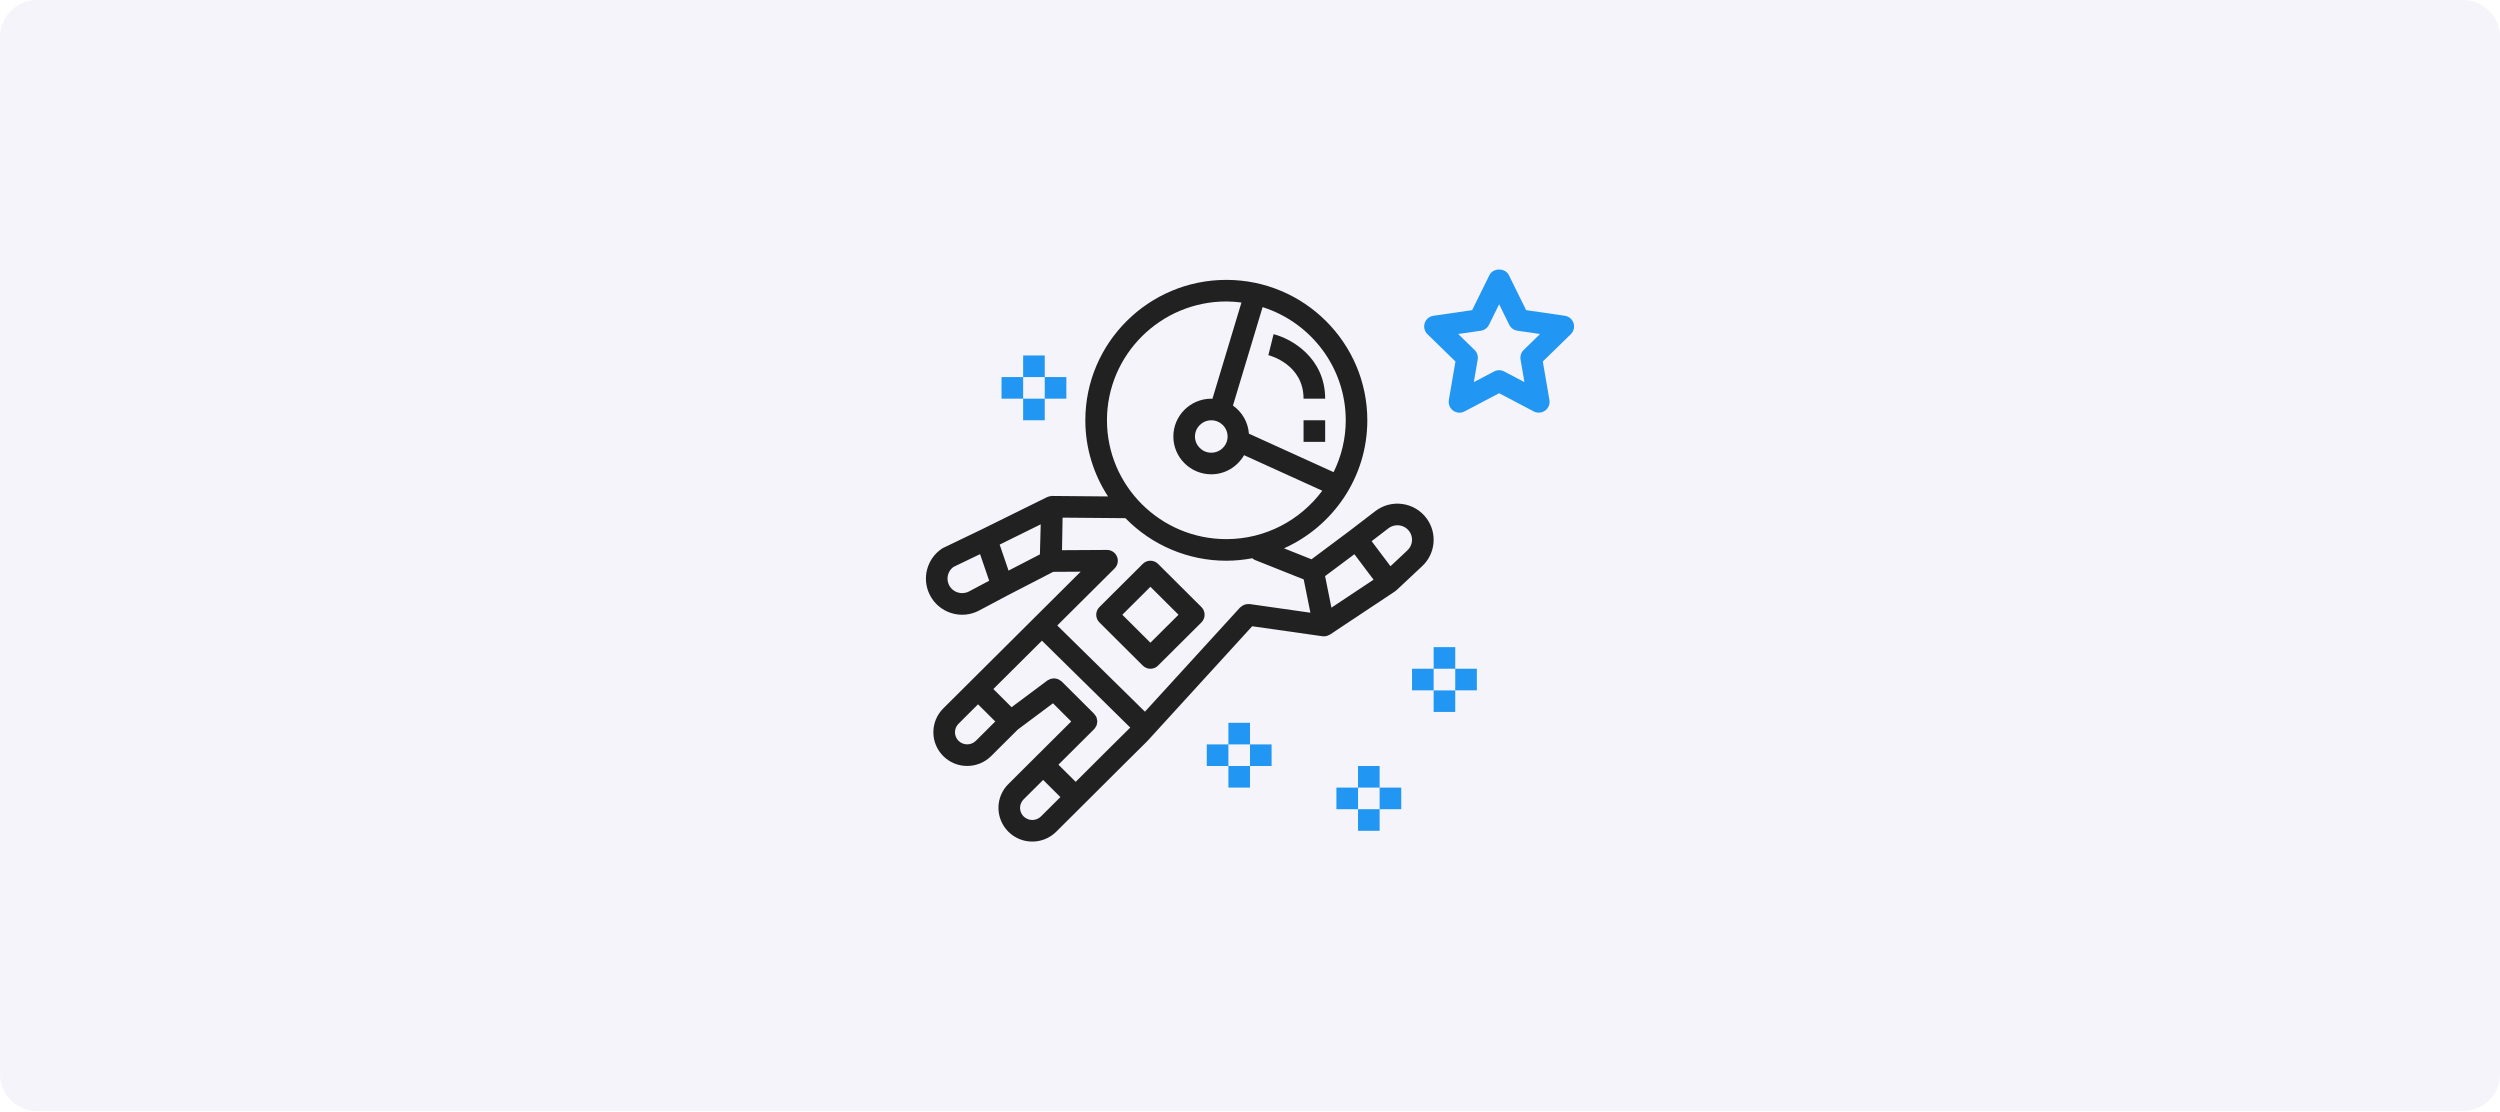
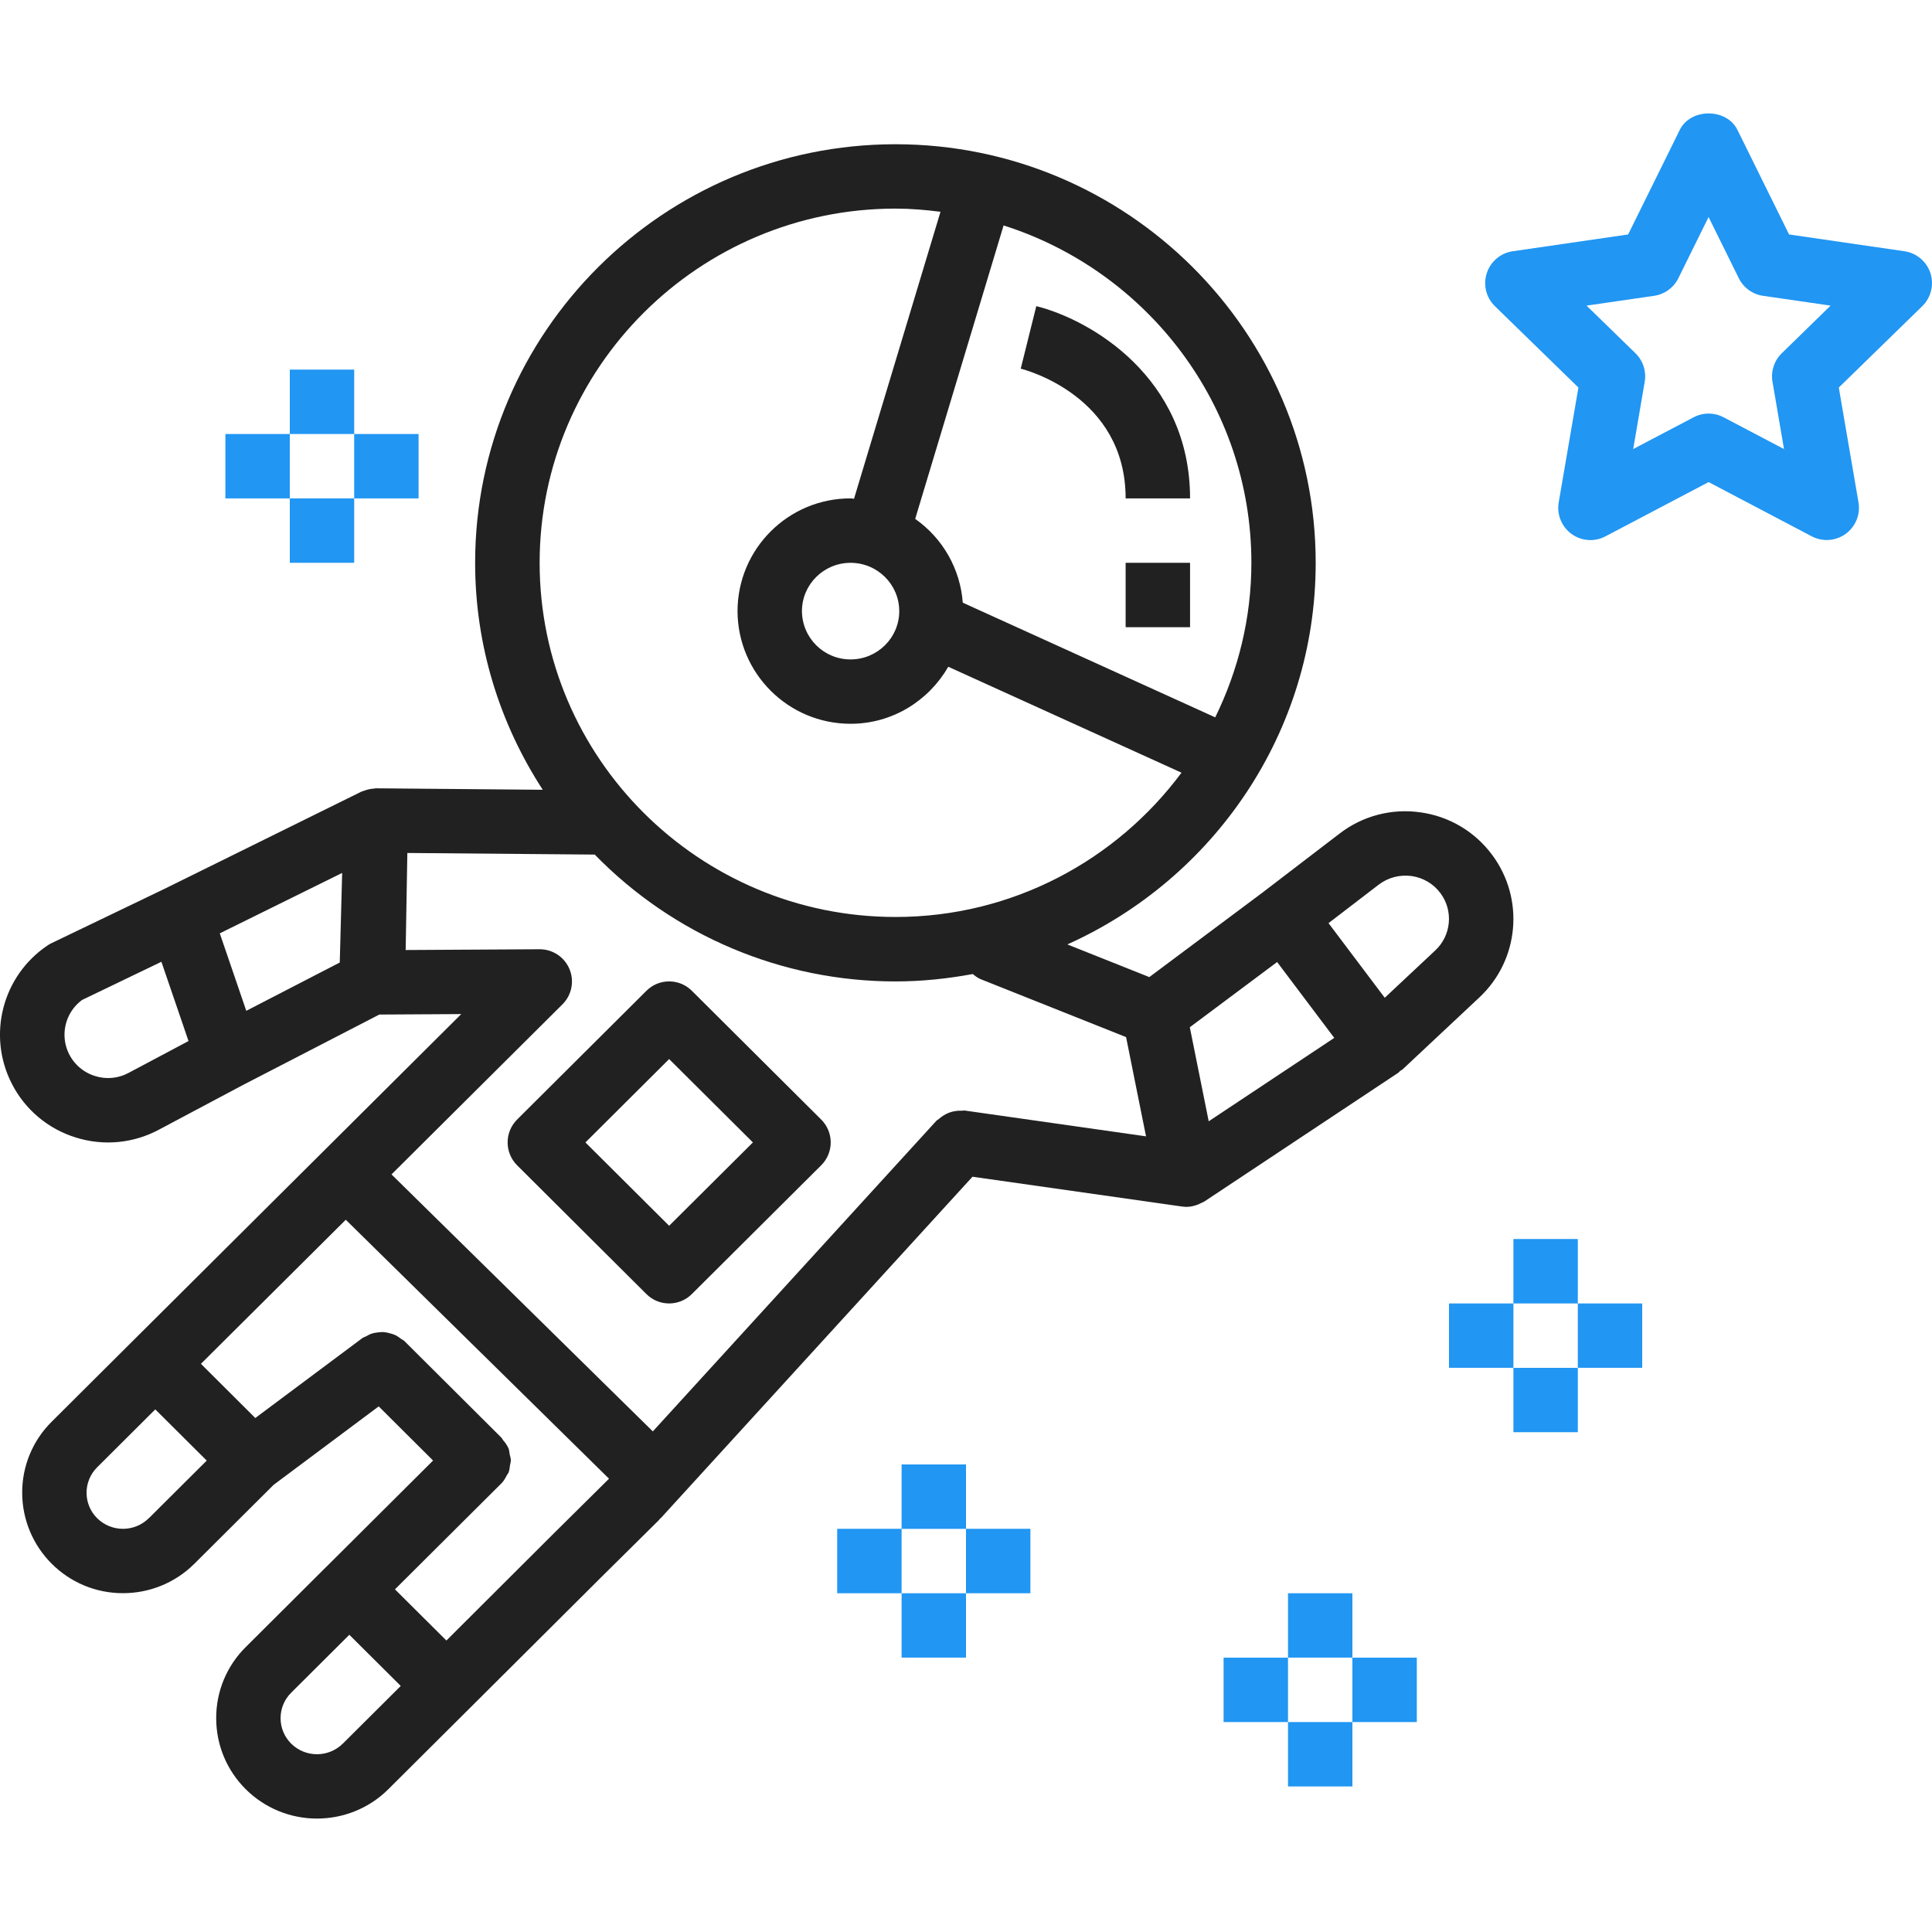
- <svg xmlns="http://www.w3.org/2000/svg" width="270" height="120" fill="none">
-   <rect width="270" height="120" rx="4" fill="#F5F4FA" />
-   <path d="M169.943 34.896a1.166 1.166 0 0 0-.941-.793l-4.179-.608-1.87-3.787c-.392-.798-1.7-.798-2.092 0l-1.87 3.787-4.18.608a1.165 1.165 0 0 0-.647 1.99l3.025 2.948-.714 4.162c-.074.438.105.88.463 1.141.363.264.837.297 1.23.09l3.738-1.967 3.738 1.966a1.17 1.17 0 0 0 1.23-.089c.359-.26.539-.703.463-1.14l-.714-4.163 3.025-2.949a1.17 1.17 0 0 0 .295-1.196Zm-5.387 2.903a1.165 1.165 0 0 0-.335 1.033l.417 2.437-2.188-1.15a1.164 1.164 0 0 0-1.088 0l-2.188 1.15.417-2.437a1.164 1.164 0 0 0-.335-1.033l-1.772-1.727 2.448-.355c.38-.055.708-.294.879-.639l1.094-2.216 1.094 2.216c.171.344.498.584.879.639l2.447.355-1.769 1.727ZM157.167 69.892h-2.333v2.334h2.333v-2.334ZM157.167 74.56h-2.333v2.332h2.333V74.56ZM159.5 72.226h-2.333v2.333h2.333v-2.333ZM154.834 72.226H152.5v2.333h2.334v-2.333ZM149 82.726h-2.333v2.333H149v-2.333ZM149 87.393h-2.333v2.333H149v-2.333ZM151.334 85.06H149v2.333h2.334v-2.334ZM146.667 85.06h-2.334v2.333h2.334v-2.334ZM135 78.06h-2.333v2.333H135v-2.334ZM135 82.726h-2.333v2.333H135v-2.333ZM137.333 80.392H135v2.334h2.333v-2.334ZM132.667 80.392h-2.334v2.334h2.334v-2.334ZM112.833 38.392H110.5v2.333h2.333v-2.333ZM112.833 43.059H110.5v2.333h2.333V43.06ZM115.166 40.725h-2.333v2.334h2.333v-2.334ZM110.5 40.725h-2.334v2.334h2.334v-2.334Z" fill="#2196F3" />
-   <path d="M154.064 55.974a3.881 3.881 0 0 0-2.6-1.541 3.887 3.887 0 0 0-2.931.77l-2.738 2.098-.001.002-4.151 3.1-2.971-1.184c5.297-2.376 8.999-7.674 8.999-13.825 0-8.363-6.831-15.167-15.227-15.167-8.397 0-15.228 6.804-15.228 15.167 0 3.031.907 5.85 2.45 8.222l-6.046-.053h-.01c-.019 0-.034.01-.051.01a1.141 1.141 0 0 0-.34.069c-.028.01-.057.016-.084.029-.014.005-.028.007-.042.014l-7.072 3.491c-.001 0-.003 0-.003.002l-4.141 1.991a.863.863 0 0 0-.138.077 3.895 3.895 0 0 0-1.309 5.022 3.884 3.884 0 0 0 2.31 1.944 3.892 3.892 0 0 0 3.016-.281l3.036-1.614 4.952-2.558 2.968-.017-11.904 11.846-.003.003-2.929 2.916a3.61 3.61 0 0 0-1.072 2.576 3.62 3.62 0 0 0 1.072 2.579 3.65 3.65 0 0 0 2.58 1.061c.936 0 1.869-.354 2.582-1.061l2.875-2.863 3.808-2.843 1.97 1.962-3.853 3.837-.004.002-2.928 2.917a3.607 3.607 0 0 0-1.073 2.576 3.648 3.648 0 0 0 3.653 3.64c.935 0 1.871-.354 2.582-1.061l2.93-2.917 4.686-4.667.003-.003 2.208-2.188-.008-.008c.014-.014.034-.019.048-.034l11.3-12.377 7.593 1.08c.055.008.11.012.165.012.141 0 .277-.034.409-.084.039-.014.072-.033.109-.051.042-.021.086-.033.126-.06l7.029-4.666c.026-.018.04-.046.064-.065.028-.022.063-.031.089-.056l2.781-2.605a3.892 3.892 0 0 0 .464-5.166Zm-49.404 7.898a1.558 1.558 0 0 1-1.221.113 1.562 1.562 0 0 1-.465-2.756l2.874-1.382.692 2.022.29.85-2.17 1.153Zm7.65-3.998-3.387 1.75-.558-1.633-.402-1.174 4.434-2.189-.087 3.246Zm33.03-14.482c0 2.009-.479 3.904-1.31 5.599l-9.147-4.155a4.067 4.067 0 0 0-1.724-3.035l3.202-10.633c5.202 1.655 8.979 6.507 8.979 12.224Zm-25.788 0c0-7.076 5.784-12.834 12.894-12.834.553 0 1.094.047 1.63.115l-3.133 10.398c-.042 0-.081-.012-.124-.012-2.259 0-4.097 1.831-4.097 4.083 0 2.252 1.838 4.083 4.097 4.083 1.519 0 2.831-.838 3.539-2.066l8.449 3.839c-2.351 3.163-6.113 5.227-10.361 5.227-7.11 0-12.894-5.757-12.894-12.833Zm13.029 1.75c0 .965-.791 1.75-1.762 1.75a1.759 1.759 0 0 1-1.763-1.75c0-.965.791-1.75 1.763-1.75.971 0 1.762.785 1.762 1.75Zm-27.189 32.865a1.33 1.33 0 0 1-1.869.002 1.297 1.297 0 0 1 0-1.847l2.104-2.097 1.862 1.854-2.097 2.088Zm7.03 8.167a1.33 1.33 0 0 1-1.87.001 1.297 1.297 0 0 1 0-1.846l2.106-2.098.881.876.982.978-2.099 2.09Zm7.616-7.588-.003.002-3.861 3.85-.881-.876-.982-.977 3.857-3.84v-.001l.004-.002c.087-.088.142-.193.196-.297.015-.03.044-.056.057-.087.036-.09.042-.187.056-.281.007-.054.03-.104.03-.16 0-.077-.028-.153-.044-.23-.014-.07-.014-.141-.041-.209a1.164 1.164 0 0 0-.199-.301c-.023-.026-.031-.058-.055-.083h-.002l-.002-.004-3.515-3.5c-.037-.038-.085-.053-.127-.085a1.124 1.124 0 0 0-.19-.126 1.115 1.115 0 0 0-.205-.07 1.126 1.126 0 0 0-.225-.044 1.133 1.133 0 0 0-.208.01c-.079.01-.152.02-.228.045-.074.023-.139.06-.206.098-.044.024-.093.033-.133.063l-3.88 2.896-1.97-1.963 5.248-5.22 9.538 9.382-2.029 2.01Zm14.916-15.349c-.033-.004-.065.008-.099.006a1.195 1.195 0 0 0-.444.062 1.07 1.07 0 0 0-.211.103c-.066.04-.125.081-.182.134-.028.024-.062.036-.088.064l-10.277 11.256-9.468-9.311 6.197-6.165a1.167 1.167 0 0 0-.83-1.993l-4.854.028.061-3.516 6.79.058a15.201 15.201 0 0 0 10.897 4.596c.957 0 1.89-.1 2.799-.268.087.07.174.14.283.185l5.272 2.1.333 1.659.39 1.937-6.569-.935Zm8.84.39-.684-3.408 3.164-2.363.828 1.1 1.243 1.649-4.551 3.022Zm8.211-6.193-1.832 1.717-2.037-2.704 1.818-1.394c.34-.261.768-.368 1.188-.313.422.06.796.28 1.05.622a1.562 1.562 0 0 1-.187 2.072Z" fill="#212121" />
-   <path d="m129.755 65.565-4.688-4.667a1.165 1.165 0 0 0-1.646 0l-4.687 4.667c-.219.22-.343.517-.343.827 0 .31.122.608.343.827l4.687 4.667a1.164 1.164 0 0 0 1.646 0l4.688-4.667a1.168 1.168 0 0 0 0-1.654Zm-5.511 3.848-3.033-3.02 3.033-3.021 3.035 3.02-3.035 3.02ZM137.547 36.092l-.564 2.266c.155.039 3.801.988 3.801 4.7h2.334c0-4.412-3.644-6.486-5.571-6.966ZM143.118 45.392h-2.334v2.333h2.334v-2.333Z" fill="#212121" />
+ <svg xmlns="http://www.w3.org/2000/svg" width="70" height="70" fill="none">
+   <path d="M69.943 9.896a1.168 1.168 0 0 0-.941-.793l-4.18-.608-1.87-3.787c-.391-.798-1.7-.798-2.091 0l-1.87 3.787-4.18.608a1.167 1.167 0 0 0-.648 1.99l3.026 2.948-.714 4.162c-.075.438.105.88.463 1.142.363.263.837.296 1.23.088l3.738-1.966 3.738 1.966a1.168 1.168 0 0 0 1.693-1.23l-.714-4.162 3.025-2.949a1.17 1.17 0 0 0 .295-1.196ZM64.556 12.8c-.275.267-.4.655-.335 1.033l.417 2.437-2.188-1.15a1.165 1.165 0 0 0-1.088 0l-2.188 1.15.417-2.437a1.168 1.168 0 0 0-.334-1.033l-1.773-1.727 2.448-.355c.38-.055.708-.294.879-.639l1.094-2.216 1.094 2.216c.17.345.498.584.879.639l2.448.355-1.77 1.727ZM57.167 44.892h-2.333v2.334h2.333v-2.334ZM57.167 49.56h-2.333v2.332h2.333V49.56ZM59.5 47.226h-2.333v2.333H59.5v-2.333ZM54.834 47.226H52.5v2.333h2.334v-2.333ZM49 57.726h-2.333v2.333H49v-2.333ZM49 62.393h-2.333v2.333H49v-2.333ZM51.334 60.06H49v2.333h2.334v-2.334ZM46.667 60.06h-2.334v2.333h2.334v-2.334ZM35 53.06h-2.333v2.333H35v-2.334ZM35 57.726h-2.333v2.333H35v-2.333ZM37.333 55.392H35v2.334h2.333v-2.334ZM32.667 55.392h-2.334v2.334h2.334v-2.334ZM12.833 13.392H10.5v2.333h2.333v-2.333ZM12.833 18.059H10.5v2.333h2.333V18.06ZM15.166 15.725h-2.333v2.334h2.333v-2.334ZM10.5 15.725H8.166v2.334H10.5v-2.334Z" fill="#2196F3" />
+   <path d="M54.063 30.974a3.88 3.88 0 0 0-2.599-1.541 3.886 3.886 0 0 0-2.93.77L45.794 32.3l-.001.002-4.151 3.1-2.97-1.184c5.296-2.376 8.998-7.674 8.998-13.825 0-8.363-6.83-15.167-15.227-15.167s-15.228 6.804-15.228 15.167c0 3.031.907 5.85 2.45 8.222l-6.046-.053h-.01c-.019 0-.034.01-.051.01a1.14 1.14 0 0 0-.34.069c-.028.01-.057.016-.084.029-.014.006-.028.007-.042.014l-7.072 3.491c-.001 0-.003 0-.003.002l-4.141 1.991a.905.905 0 0 0-.138.077A3.895 3.895 0 0 0 .43 39.268a3.884 3.884 0 0 0 2.31 1.944 3.891 3.891 0 0 0 3.016-.281l3.036-1.614 4.952-2.558 2.968-.017L4.808 48.588c0 .002-.002.002-.003.003l-2.928 2.916a3.607 3.607 0 0 0-1.073 2.577 3.647 3.647 0 0 0 3.652 3.64c.936 0 1.869-.355 2.582-1.062l2.875-2.863 3.808-2.843 1.97 1.962-3.853 3.837-.004.002-2.928 2.917a3.607 3.607 0 0 0-1.073 2.576c0 .973.38 1.889 1.073 2.579a3.65 3.65 0 0 0 2.58 1.061c.935 0 1.87-.354 2.582-1.061l2.93-2.917 4.686-4.667.002-.003 2.21-2.188-.01-.008c.015-.014.035-.019.049-.034l11.3-12.377 7.593 1.08c.055.008.11.012.165.012.14 0 .277-.034.41-.084.038-.014.071-.033.108-.051.042-.021.086-.033.126-.06l7.029-4.666c.026-.018.04-.046.064-.065.028-.022.063-.031.089-.056l2.78-2.605a3.892 3.892 0 0 0 .465-5.166ZM4.66 38.872a1.56 1.56 0 0 1-1.221.113 1.565 1.565 0 0 1-.465-2.755l2.874-1.383.692 2.022.29.85-2.17 1.153Zm7.65-3.998-3.387 1.75-.558-1.633-.402-1.174 4.434-2.189-.087 3.246Zm33.03-14.482c0 2.009-.48 3.904-1.31 5.599l-9.147-4.155a4.07 4.07 0 0 0-1.724-3.035l3.203-10.633c5.2 1.655 8.978 6.507 8.978 12.224Zm-25.788 0c0-7.076 5.784-12.834 12.894-12.834.553 0 1.094.047 1.63.115L30.943 18.07c-.042 0-.081-.013-.125-.013a4.094 4.094 0 0 0-4.096 4.084 4.095 4.095 0 0 0 4.096 4.083c1.52 0 2.832-.838 3.54-2.066l8.45 3.838c-2.352 3.165-6.114 5.228-10.362 5.228-7.11 0-12.894-5.757-12.894-12.833Zm13.03 1.75c0 .965-.792 1.75-1.764 1.75a1.759 1.759 0 0 1-1.762-1.75c0-.965.79-1.75 1.762-1.75s1.763.785 1.763 1.75ZM5.391 55.007a1.33 1.33 0 0 1-1.87.002 1.3 1.3 0 0 1 0-1.847l2.105-2.097L7.49 52.92l-2.097 2.088Zm7.03 8.167a1.33 1.33 0 0 1-1.87.002 1.299 1.299 0 0 1 0-1.847l2.106-2.098.88.876.983.978-2.099 2.09Zm7.616-7.588-.003.003-3.86 3.85-.882-.877-.982-.977 3.857-3.84v-.001l.004-.002c.087-.088.142-.193.196-.297.015-.03.044-.056.057-.087.036-.09.042-.187.056-.281.007-.054.03-.104.03-.16 0-.077-.028-.153-.044-.23-.014-.07-.014-.141-.041-.209a1.166 1.166 0 0 0-.2-.301c-.022-.026-.03-.058-.054-.083h-.002s0-.003-.002-.005l-3.515-3.5c-.037-.037-.085-.052-.127-.084a1.122 1.122 0 0 0-.19-.126 1.091 1.091 0 0 0-.204-.07 1.134 1.134 0 0 0-.226-.044 1.142 1.142 0 0 0-.209.01c-.078.01-.151.02-.227.045-.074.023-.139.06-.206.098-.044.024-.093.033-.133.063l-3.88 2.896-1.97-1.963 5.248-5.22 9.538 9.382-2.029 2.01Zm14.917-15.349c-.034-.005-.066.008-.1.006a1.148 1.148 0 0 0-.252.015 1.081 1.081 0 0 0-.404.15c-.065.04-.124.081-.181.134-.028.024-.062.036-.088.064L23.653 51.862l-9.468-9.311 6.197-6.165a1.168 1.168 0 0 0-.83-1.993l-4.854.028.061-3.516 6.79.058a15.2 15.2 0 0 0 10.897 4.596c.957 0 1.89-.1 2.799-.268.087.07.174.14.283.185l5.272 2.1.333 1.659.39 1.937-6.569-.935Zm8.84.39-.685-3.408 3.164-2.363.828 1.1 1.242 1.649-4.55 3.022Zm8.21-6.193-1.832 1.717-2.037-2.704 1.818-1.394c.34-.261.768-.368 1.188-.313.422.06.796.28 1.05.622a1.562 1.562 0 0 1-.187 2.072Z" fill="#212121" />
+   <path d="m29.755 40.565-4.688-4.667a1.166 1.166 0 0 0-1.646 0l-4.687 4.667a1.172 1.172 0 0 0 0 1.654l4.686 4.667a1.166 1.166 0 0 0 1.647 0l4.688-4.667a1.167 1.167 0 0 0 0-1.654Zm-5.51 3.848-3.034-3.02 3.033-3.021 3.035 3.02-3.035 3.02ZM37.547 11.092l-.564 2.266c.156.039 3.801.988 3.801 4.7h2.334c0-4.412-3.644-6.486-5.571-6.966ZM43.118 20.392h-2.334v2.333h2.334v-2.333Z" fill="#212121" />
</svg>
